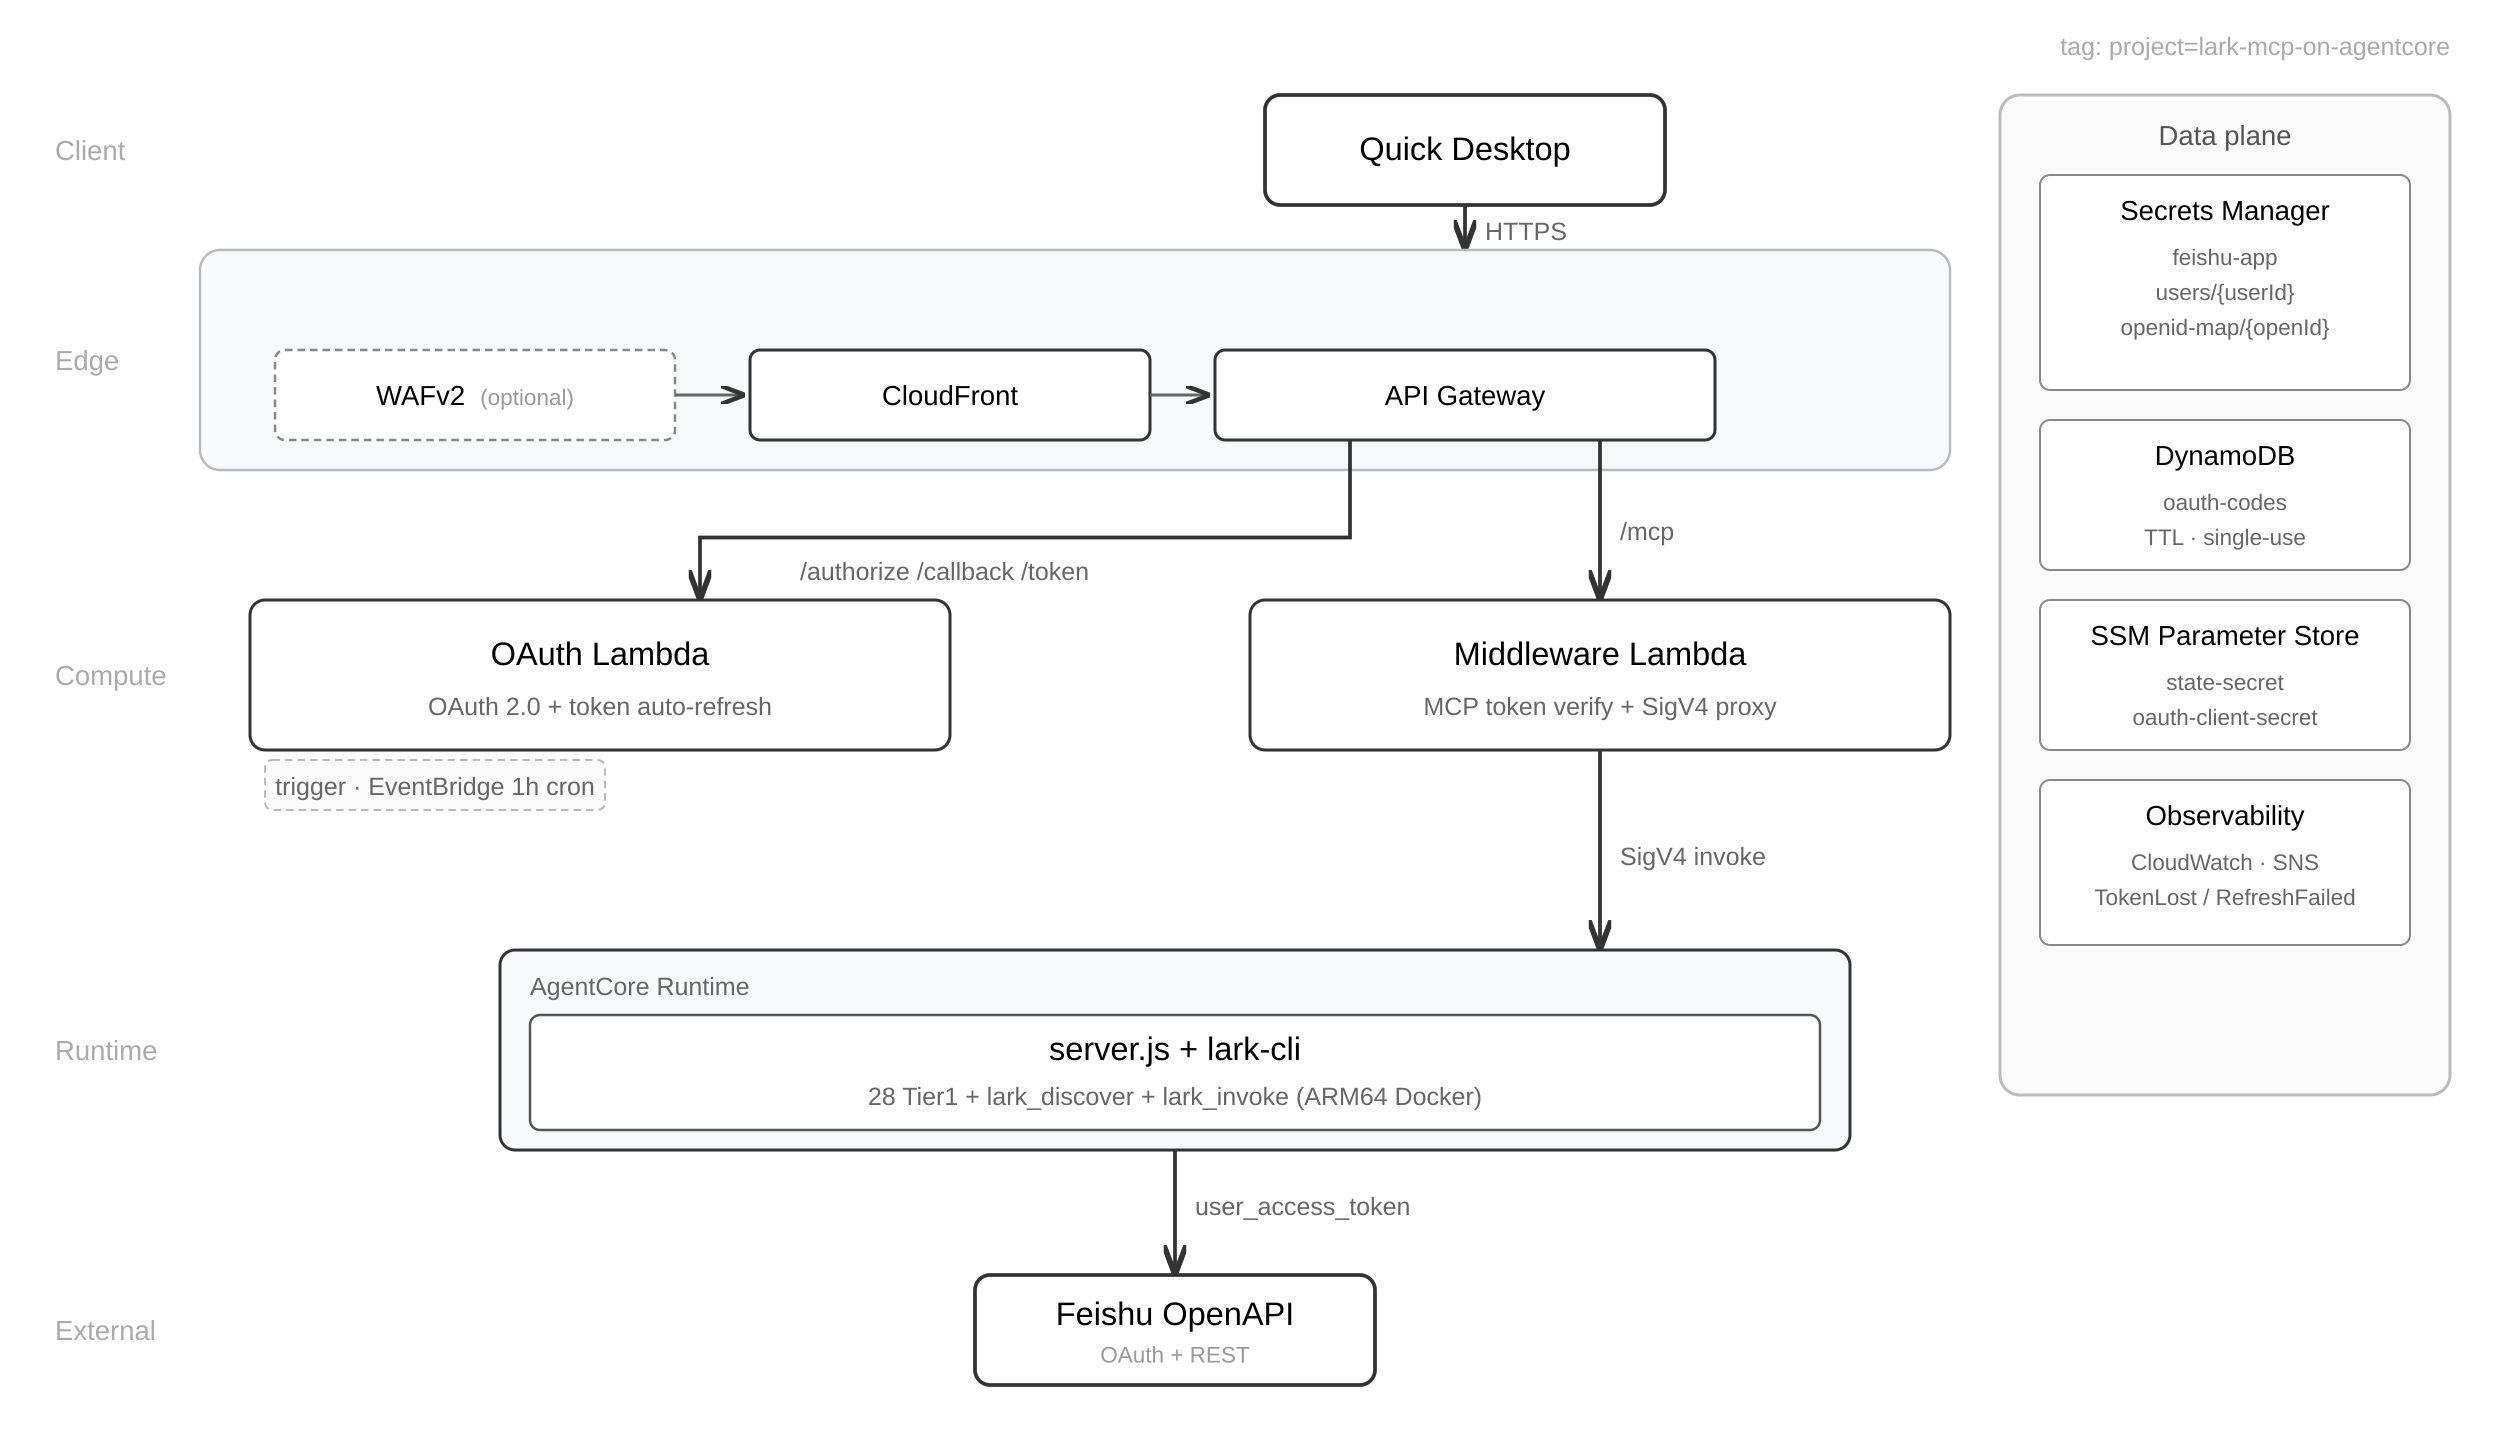
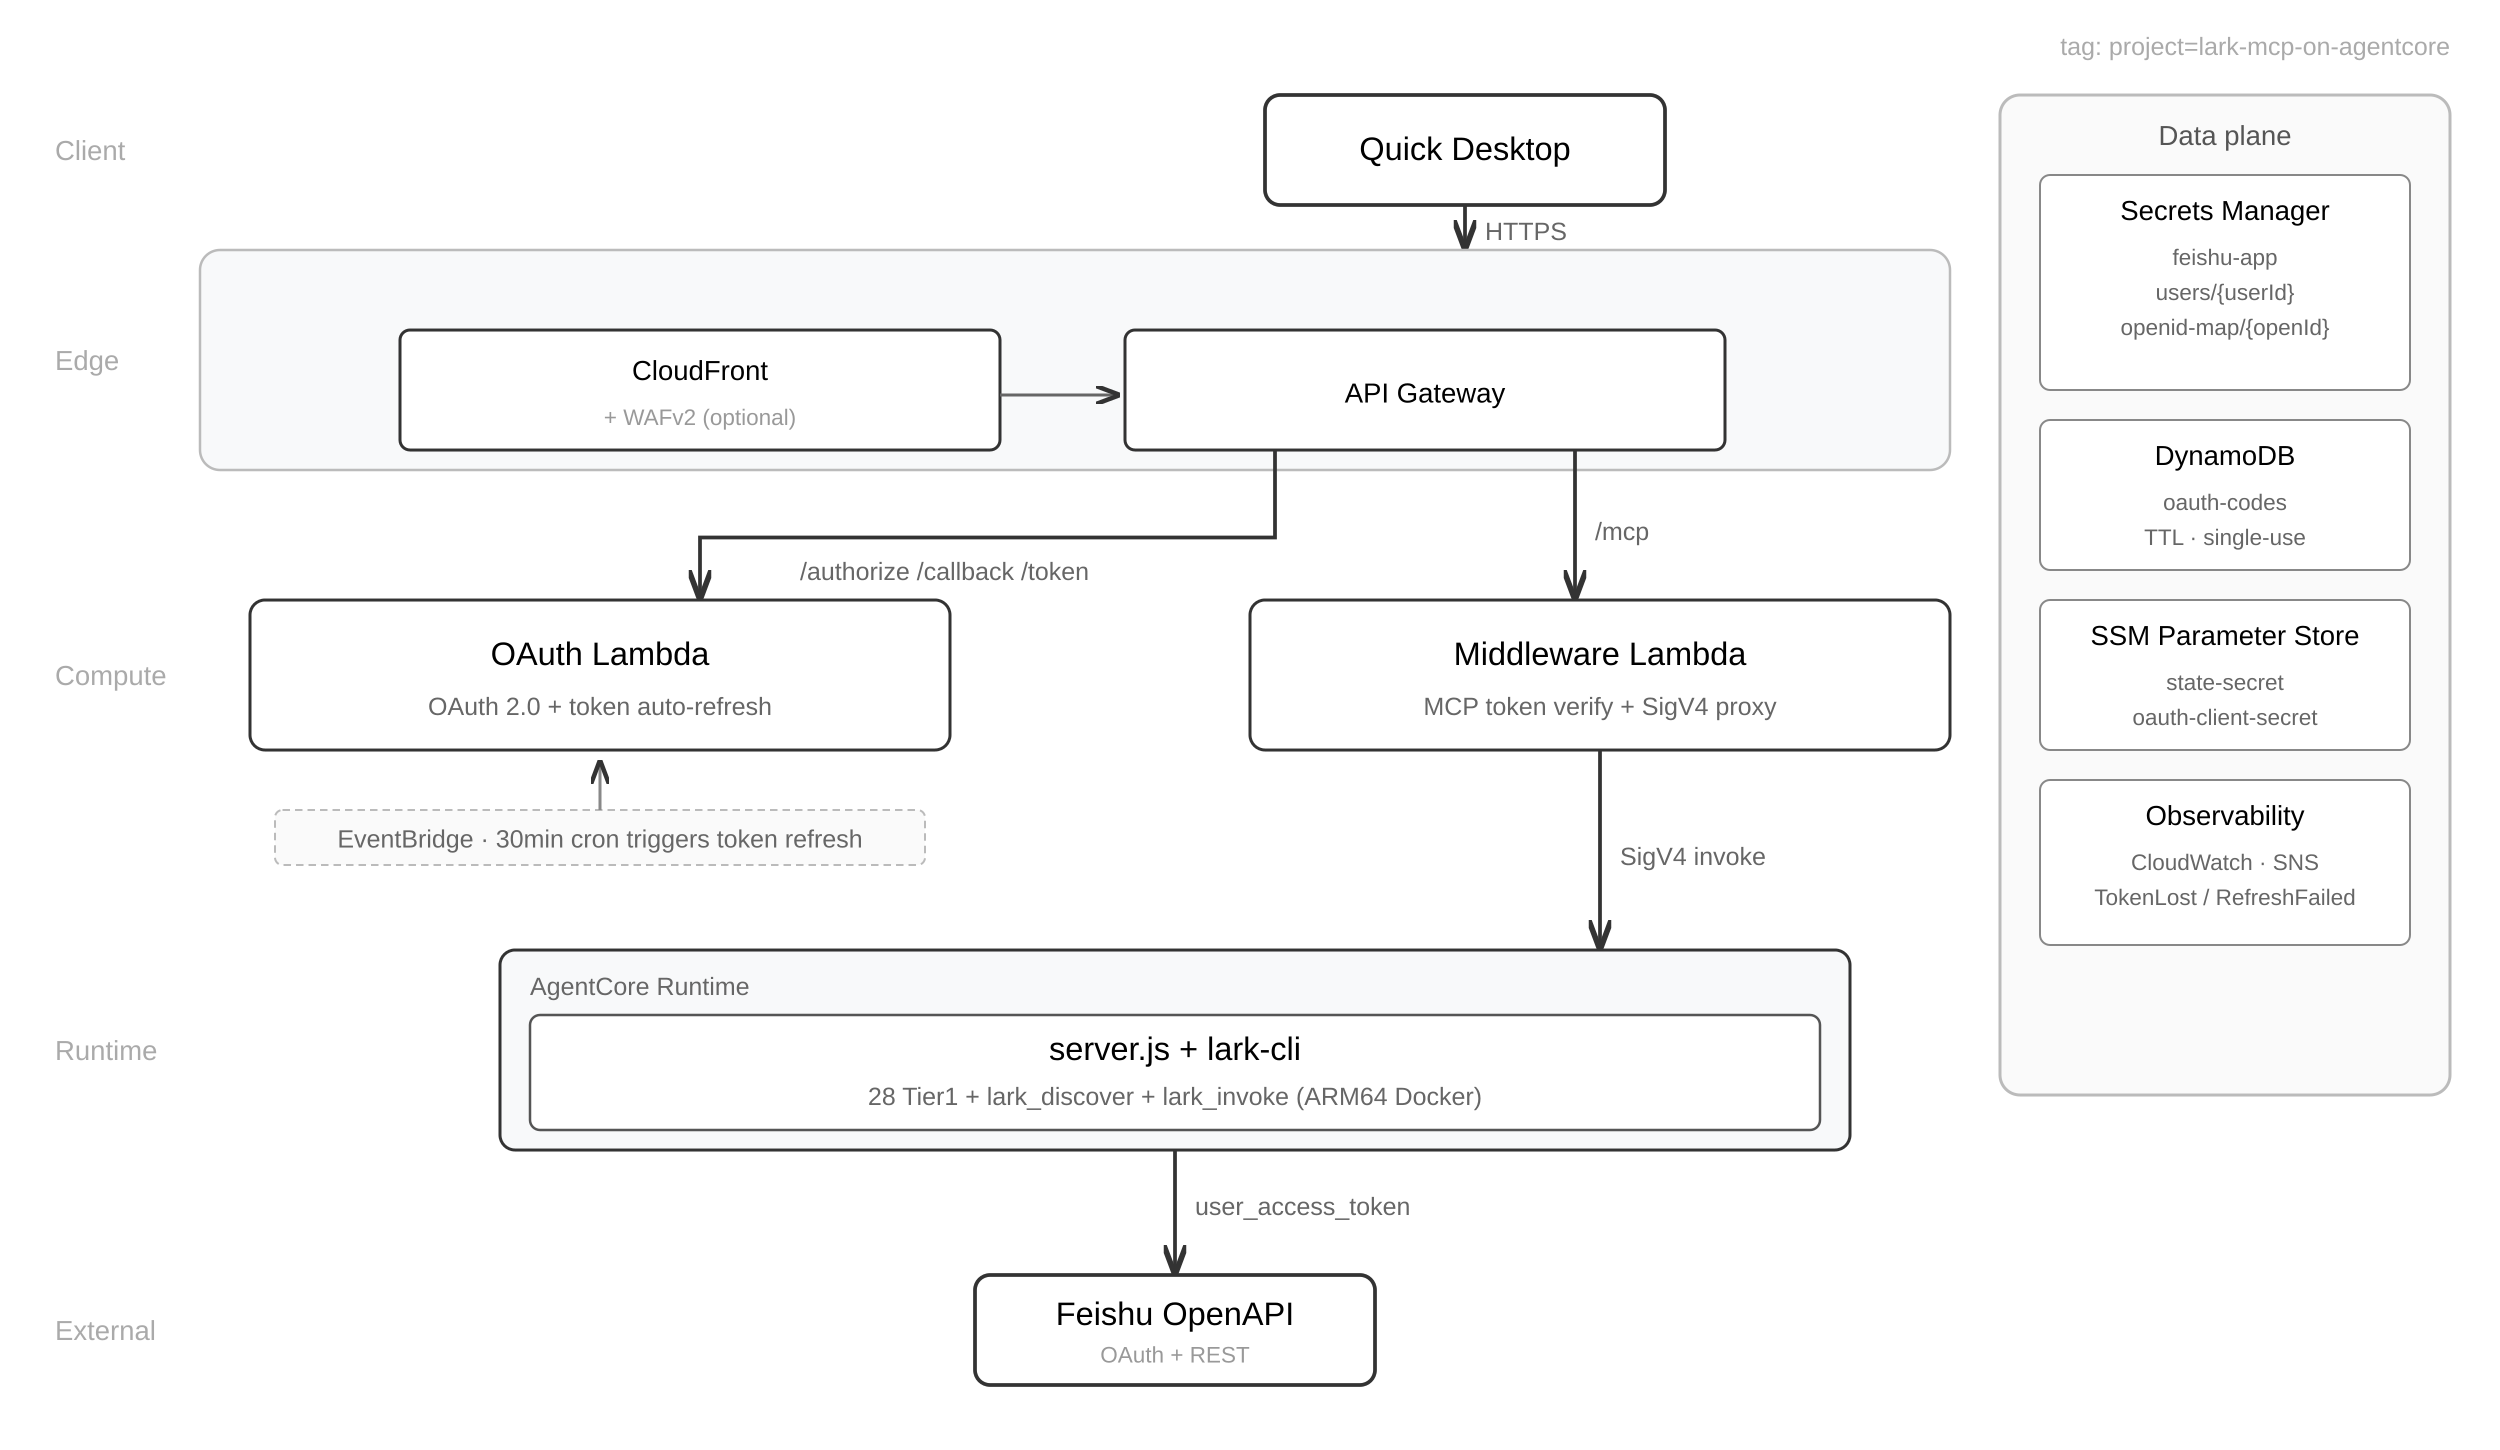
<svg xmlns="http://www.w3.org/2000/svg" viewBox="0 0 1000 580" font-family="-apple-system, BlinkMacSystemFont, 'PingFang SC', 'Hiragino Sans GB', 'Microsoft YaHei', 'Segoe UI', Arial, sans-serif" font-size="12">
  <defs>
    <marker id="arr" markerWidth="8" markerHeight="6" refX="8" refY="3" orient="auto">
      <path d="M0,0 L8,3 L0,6" fill="none" stroke="#333" stroke-width="1.5" />
    </marker>
  </defs>
  <rect width="1000" height="580" fill="#fff" />
  <text x="980" y="22" text-anchor="end" fill="#aaa" font-size="10">tag: project=lark-mcp-on-agentcore</text>
  <text x="22" y="64" fill="#aaa" font-size="11">Client</text>
  <text x="22" y="148" fill="#aaa" font-size="11">Edge</text>
  <text x="22" y="274" fill="#aaa" font-size="11">Compute</text>
  <text x="22" y="424" fill="#aaa" font-size="11">Runtime</text>
  <text x="22" y="536" fill="#aaa" font-size="11">External</text>
  <rect x="800" y="38" width="180" height="400" rx="8" fill="#fafafa" stroke="#bbb" stroke-width="1.2" />
  <text x="890" y="58" text-anchor="middle" font-size="11" font-weight="500" fill="#555">Data plane</text>
  <rect x="816" y="70" width="148" height="86" rx="4" fill="#fff" stroke="#888" stroke-width="0.8" />
  <text x="890" y="88" text-anchor="middle" font-size="11" font-weight="500">Secrets Manager</text>
  <text x="890" y="106" text-anchor="middle" font-size="9" fill="#666">feishu-app</text>
  <text x="890" y="120" text-anchor="middle" font-size="9" fill="#666">users/{userId}</text>
  <text x="890" y="134" text-anchor="middle" font-size="9" fill="#666">openid-map/{openId}</text>
  <rect x="816" y="168" width="148" height="60" rx="4" fill="#fff" stroke="#888" stroke-width="0.8" />
  <text x="890" y="186" text-anchor="middle" font-size="11" font-weight="500">DynamoDB</text>
  <text x="890" y="204" text-anchor="middle" font-size="9" fill="#666">oauth-codes</text>
  <text x="890" y="218" text-anchor="middle" font-size="9" fill="#666">TTL · single-use</text>
  <rect x="816" y="240" width="148" height="60" rx="4" fill="#fff" stroke="#888" stroke-width="0.8" />
  <text x="890" y="258" text-anchor="middle" font-size="11" font-weight="500">SSM Parameter Store</text>
  <text x="890" y="276" text-anchor="middle" font-size="9" fill="#666">state-secret</text>
  <text x="890" y="290" text-anchor="middle" font-size="9" fill="#666">oauth-client-secret</text>
  <rect x="816" y="312" width="148" height="66" rx="4" fill="#fff" stroke="#888" stroke-width="0.8" />
  <text x="890" y="330" text-anchor="middle" font-size="11" font-weight="500">Observability</text>
  <text x="890" y="348" text-anchor="middle" font-size="9" fill="#666">CloudWatch · SNS</text>
  <text x="890" y="362" text-anchor="middle" font-size="9" fill="#666">TokenLost / RefreshFailed</text>
  <rect x="506" y="38" width="160" height="44" rx="6" fill="#fff" stroke="#333" stroke-width="1.5" />
  <text x="586" y="64" text-anchor="middle" font-size="13" font-weight="500">Quick Desktop</text>
  <line x1="586" y1="82" x2="586" y2="100" stroke="#333" stroke-width="1.5" marker-end="url(#arr)" />
  <text x="594" y="96" fill="#666" font-size="10">HTTPS</text>
  <rect x="80" y="100" width="700" height="88" rx="8" fill="#f8f9fa" stroke="#bbb" stroke-width="1" />
-   <rect x="110" y="140" width="160" height="36" rx="4" fill="#fff" stroke="#888" stroke-width="1" stroke-dasharray="3,2" />
-   <text x="190" y="162" text-anchor="middle" font-size="11">WAFv2<tspan dx="6" fill="#999" font-size="9">(optional)</tspan>
-   </text>
-   <line x1="270" y1="158" x2="298" y2="158" stroke="#666" stroke-width="1.2" marker-end="url(#arr)" />
-   <rect x="300" y="140" width="160" height="36" rx="4" fill="#fff" stroke="#333" stroke-width="1.2" />
-   <text x="380" y="162" text-anchor="middle" font-size="11" font-weight="500">CloudFront</text>
-   <line x1="460" y1="158" x2="484" y2="158" stroke="#666" stroke-width="1.2" marker-end="url(#arr)" />
-   <rect x="486" y="140" width="200" height="36" rx="4" fill="#fff" stroke="#333" stroke-width="1.2" />
-   <text x="586" y="162" text-anchor="middle" font-size="11" font-weight="500">API Gateway</text>
-   <path d="M 540 176 L 540 215 L 280 215 L 280 240" stroke="#333" stroke-width="1.5" fill="none" marker-end="url(#arr)" />
+   <rect x="160" y="132" width="240" height="48" rx="4" fill="#fff" stroke="#333" stroke-width="1.2" />
+   <text x="280" y="152" text-anchor="middle" font-size="11" font-weight="500">CloudFront</text>
+   <text x="280" y="170" text-anchor="middle" font-size="9" fill="#999" font-weight="400">+ WAFv2 (optional)</text>
+   <line x1="400" y1="158" x2="448" y2="158" stroke="#666" stroke-width="1.2" marker-end="url(#arr)" />
+   <rect x="450" y="132" width="240" height="48" rx="4" fill="#fff" stroke="#333" stroke-width="1.2" />
+   <text x="570" y="161" text-anchor="middle" font-size="11" font-weight="500">API Gateway</text>
+   <path d="M 510 180 L 510 215 L 280 215 L 280 240" stroke="#333" stroke-width="1.5" fill="none" marker-end="url(#arr)" />
  <text x="320" y="232" fill="#666" font-size="10">/authorize /callback /token</text>
-   <line x1="640" y1="176" x2="640" y2="240" stroke="#333" stroke-width="1.5" marker-end="url(#arr)" />
-   <text x="648" y="216" fill="#666" font-size="10">/mcp</text>
+   <line x1="630" y1="180" x2="630" y2="240" stroke="#333" stroke-width="1.5" marker-end="url(#arr)" />
+   <text x="638" y="216" fill="#666" font-size="10">/mcp</text>
  <rect x="100" y="240" width="280" height="60" rx="6" fill="#fff" stroke="#333" stroke-width="1.2" />
  <text x="240" y="266" text-anchor="middle" font-size="13" font-weight="500">OAuth Lambda</text>
  <text x="240" y="286" text-anchor="middle" font-size="10" fill="#666">OAuth 2.0 + token auto-refresh</text>
-   <rect x="106" y="304" width="136" height="20" rx="3" fill="#fafafa" stroke="#bbb" stroke-width="0.8" stroke-dasharray="3,2" />
-   <text x="174" y="318" text-anchor="middle" font-size="10" fill="#666">trigger · EventBridge 1h cron</text>
+   <rect x="110" y="324" width="260" height="22" rx="3" fill="#fafafa" stroke="#bbb" stroke-width="0.8" stroke-dasharray="3,2" />
+   <text x="240" y="339" text-anchor="middle" font-size="10" fill="#666">EventBridge · 30min cron triggers token refresh</text>
+   <line x1="240" y1="324" x2="240" y2="304" stroke="#888" stroke-width="1.2" marker-end="url(#arr)" />
  <rect x="500" y="240" width="280" height="60" rx="6" fill="#fff" stroke="#333" stroke-width="1.2" />
  <text x="640" y="266" text-anchor="middle" font-size="13" font-weight="500">Middleware Lambda</text>
  <text x="640" y="286" text-anchor="middle" font-size="10" fill="#666">MCP token verify + SigV4 proxy</text>
  <line x1="640" y1="300" x2="640" y2="380" stroke="#333" stroke-width="1.5" marker-end="url(#arr)" />
  <text x="648" y="346" fill="#666" font-size="10">SigV4 invoke</text>
  <rect x="200" y="380" width="540" height="80" rx="6" fill="#f8f9fa" stroke="#333" stroke-width="1.2" />
  <text x="212" y="398" fill="#666" font-size="10">AgentCore Runtime</text>
  <rect x="212" y="406" width="516" height="46" rx="4" fill="#fff" stroke="#555" stroke-width="1" />
  <text x="470" y="424" text-anchor="middle" font-size="13" font-weight="500">server.js + lark-cli</text>
  <text x="470" y="442" text-anchor="middle" font-size="10" fill="#666">28 Tier1 + lark_discover + lark_invoke (ARM64 Docker)</text>
  <line x1="470" y1="460" x2="470" y2="510" stroke="#333" stroke-width="1.5" marker-end="url(#arr)" />
  <text x="478" y="486" fill="#666" font-size="10">user_access_token</text>
  <rect x="390" y="510" width="160" height="44" rx="6" fill="#fff" stroke="#333" stroke-width="1.5" />
  <text x="470" y="530" text-anchor="middle" font-size="13" font-weight="500">Feishu OpenAPI</text>
  <text x="470" y="545" text-anchor="middle" font-size="9" fill="#999">OAuth + REST</text>
</svg>
